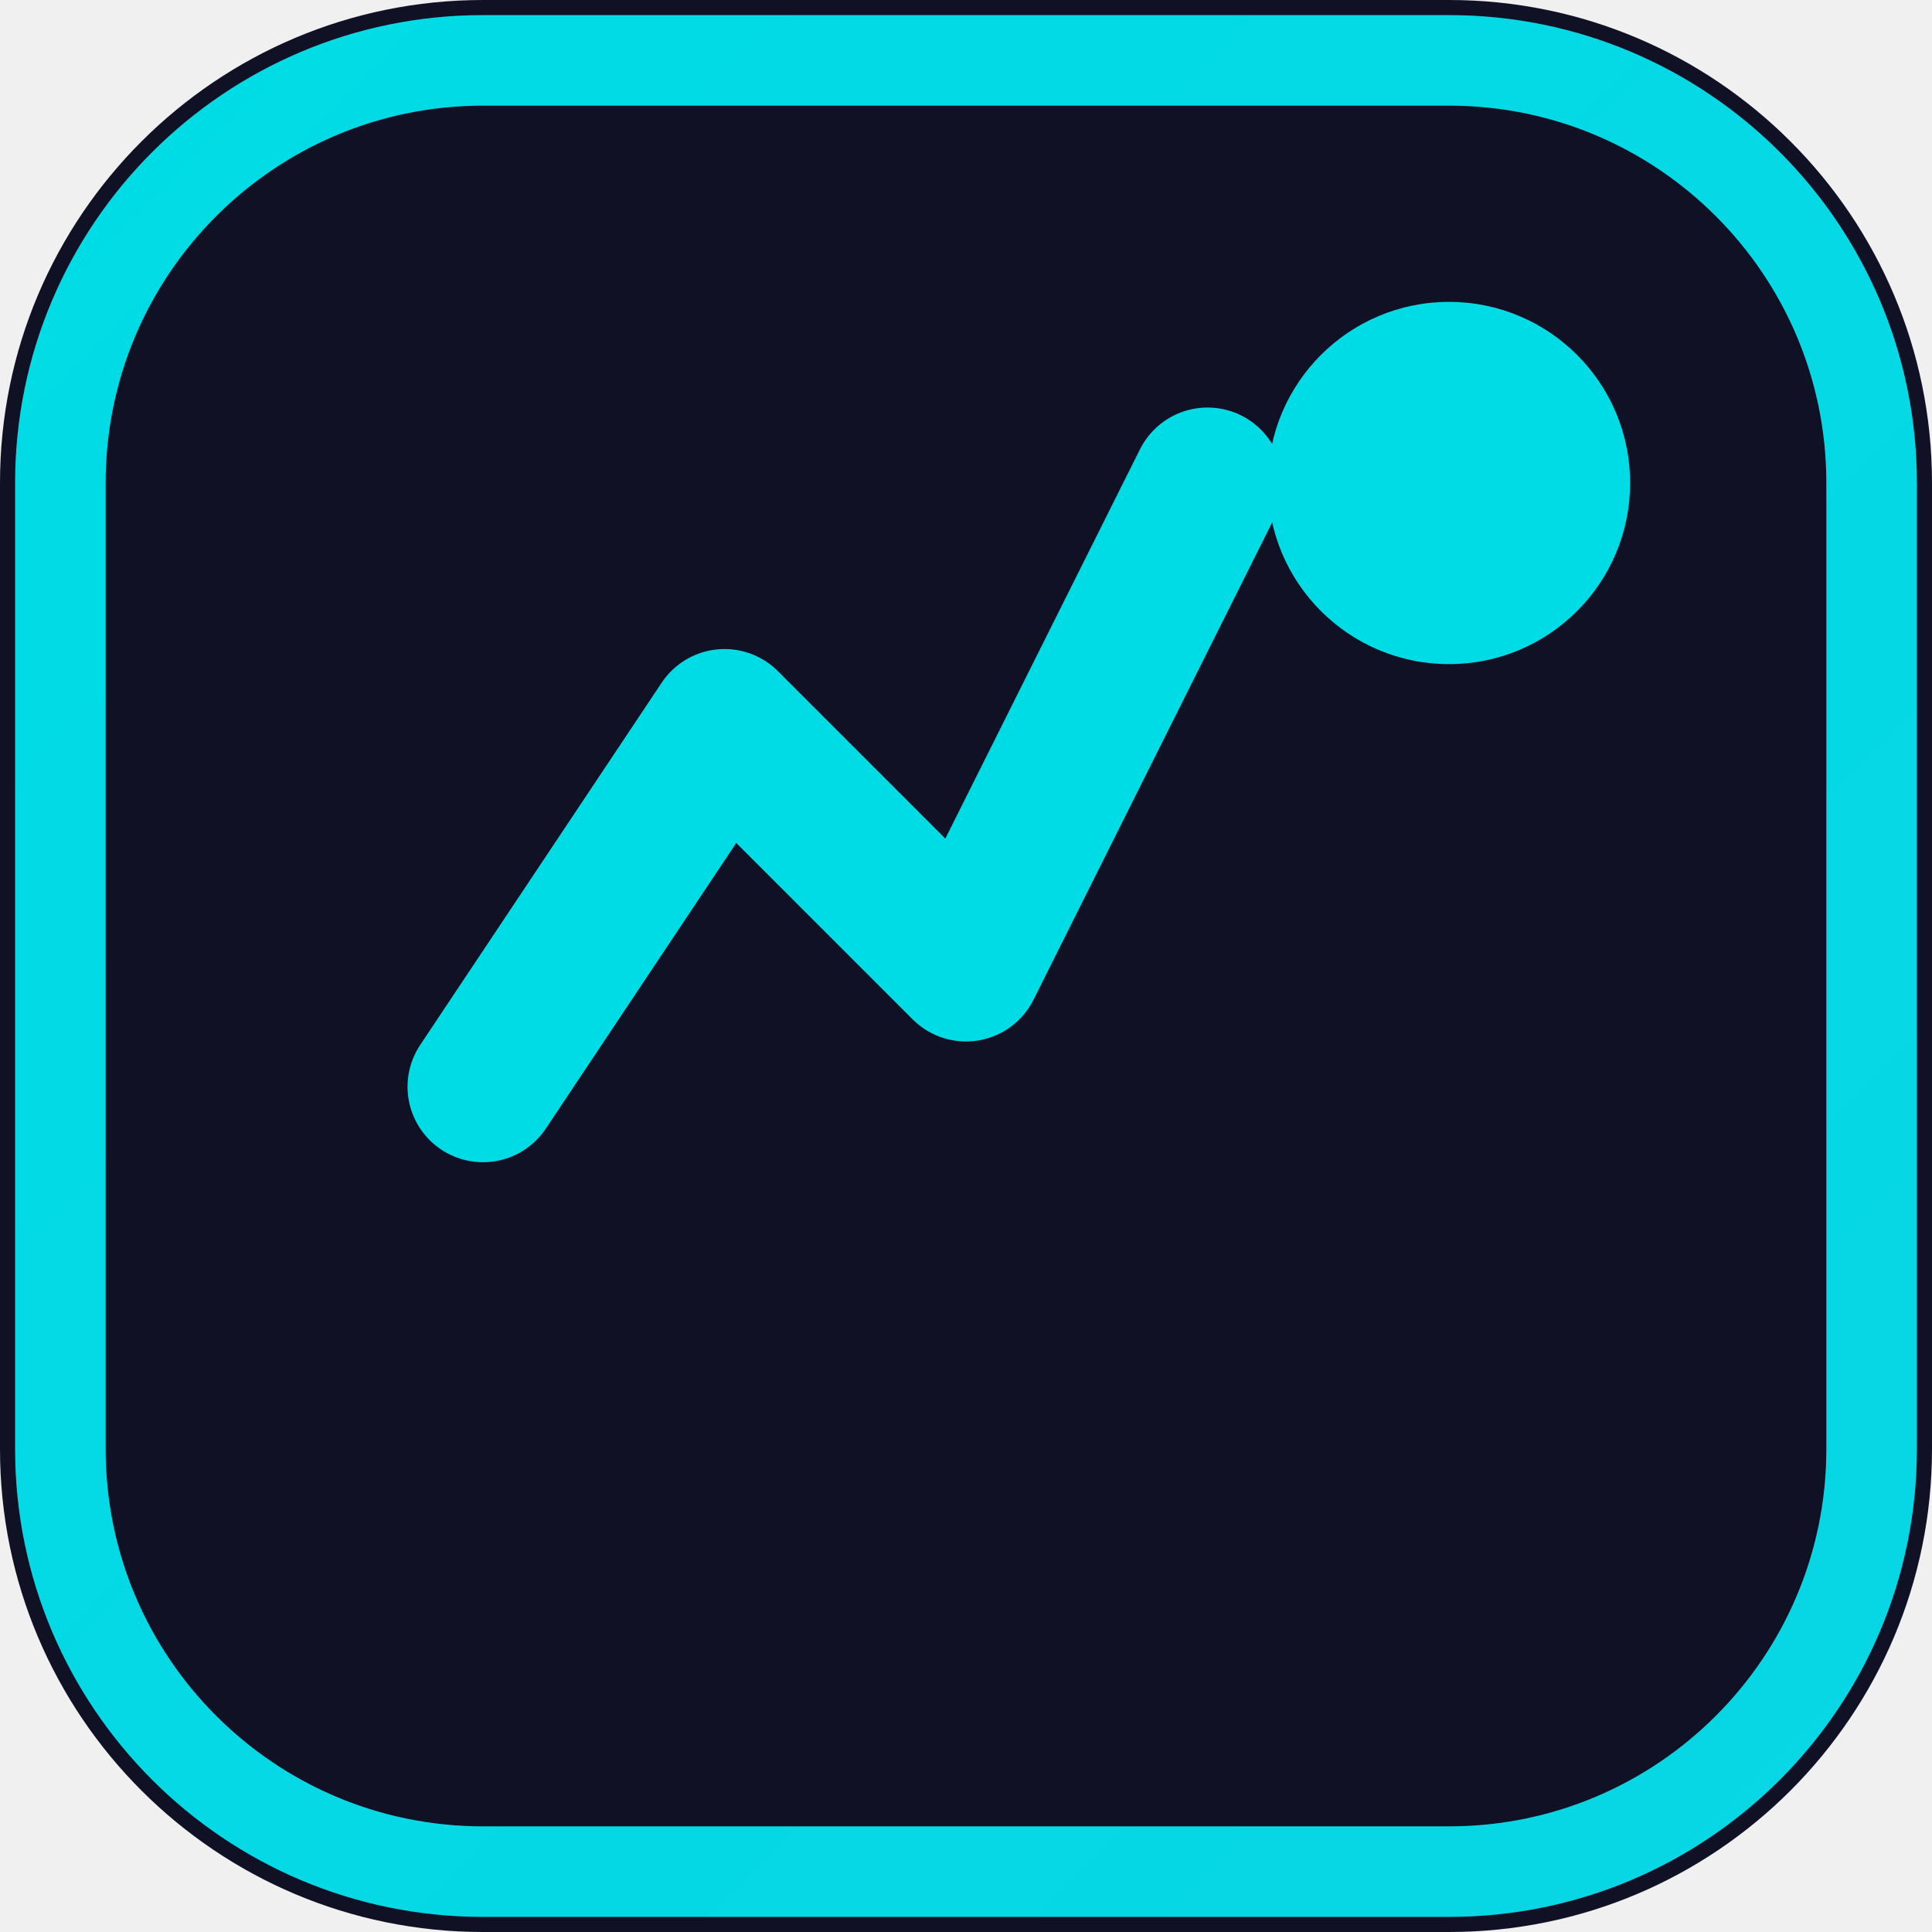
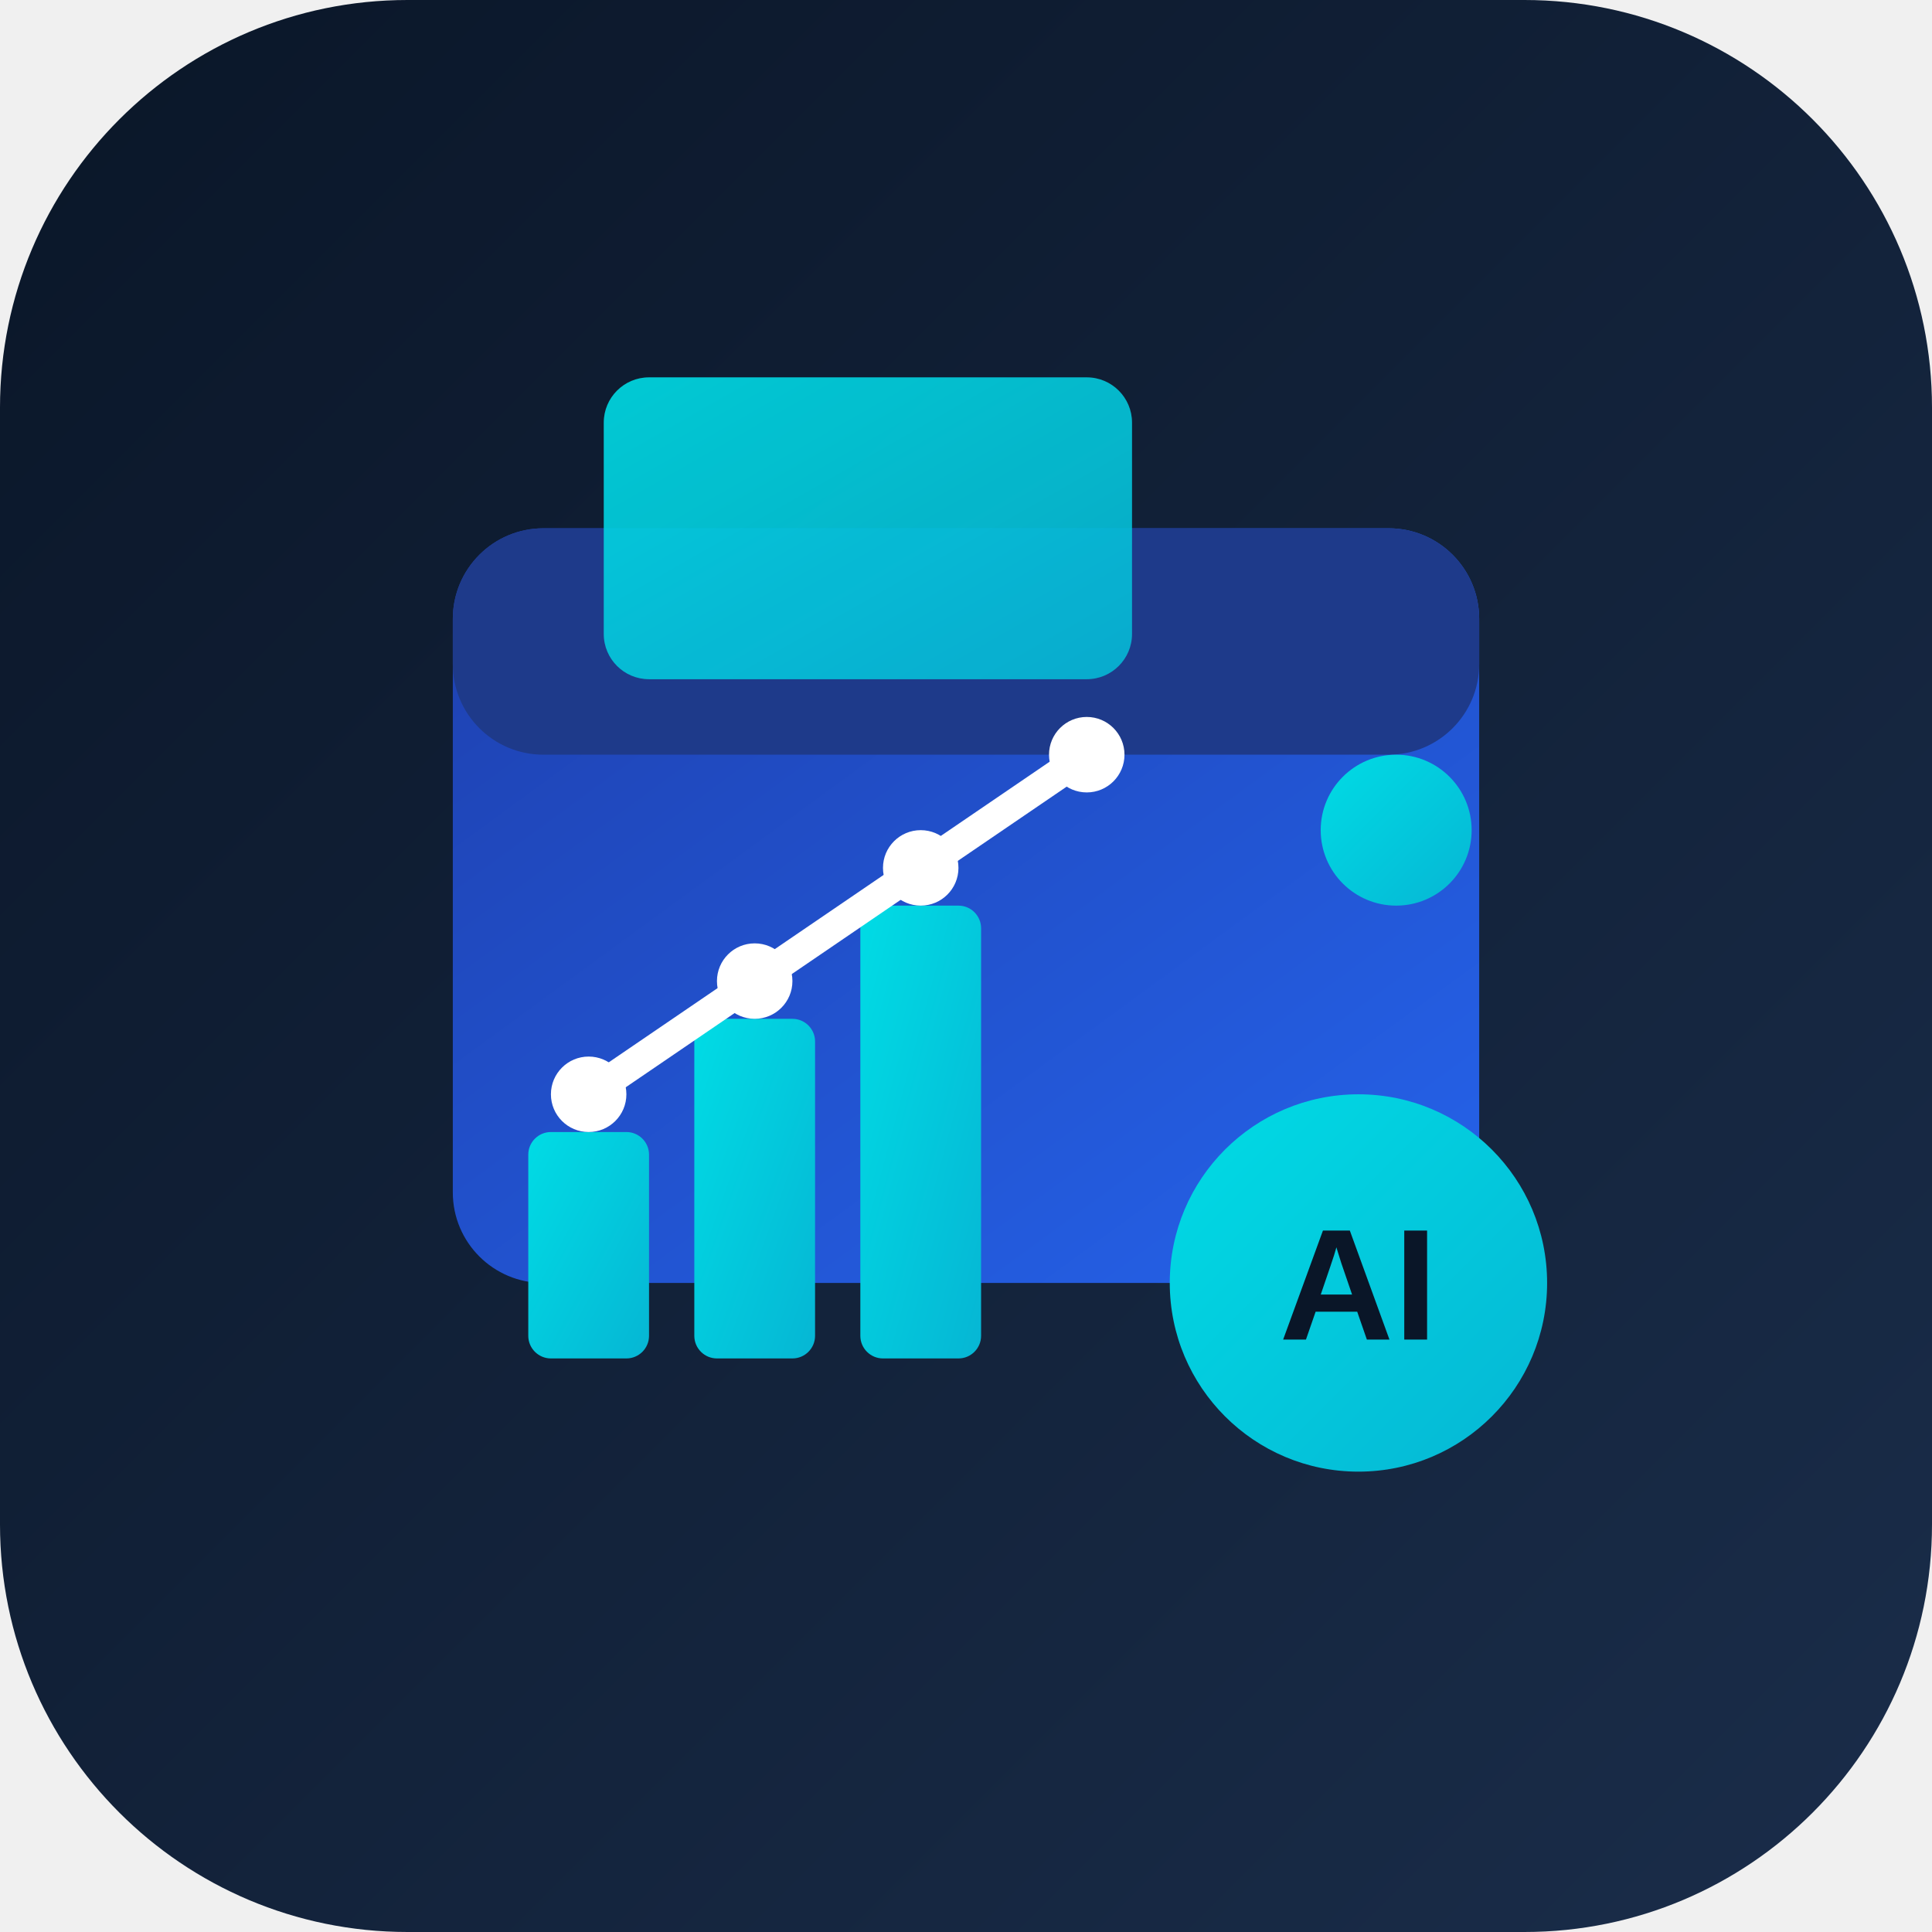
- <svg xmlns="http://www.w3.org/2000/svg" viewBox="0 0 32 32" fill="none">
-   <rect width="32" height="32" rx="8" fill="#111125" />
-   <rect x="1" y="1" width="30" height="30" rx="7" stroke="url(#g)" stroke-width="1.5" fill="none" />
-   <path d="M8 18l4-6 4 4 4-8" stroke="url(#g2)" stroke-width="2.5" stroke-linecap="round" stroke-linejoin="round" />
-   <circle cx="24" cy="8" r="3" fill="#00dce5" />
+ <svg xmlns="http://www.w3.org/2000/svg" viewBox="0 0 512 512">
  <defs>
-     <linearGradient id="g" x1="0" y1="0" x2="32" y2="32">
-       <stop stop-color="#00dce5" />
-       <stop offset="1" stop-color="#ff24e4" />
+     <linearGradient id="bg" x1="0%" y1="0%" x2="100%" y2="100%">
+       <stop offset="0%" style="stop-color:#0a1628" />
+       <stop offset="100%" style="stop-color:#1a2d4a" />
    </linearGradient>
-     <linearGradient id="g2" x1="8" y1="8" x2="20" y2="18">
-       <stop stop-color="#00dce5" />
-       <stop offset="1" stop-color="#3bff17" />
+     <linearGradient id="wallet" x1="0%" y1="0%" x2="100%" y2="100%">
+       <stop offset="0%" style="stop-color:#1e40af" />
+       <stop offset="100%" style="stop-color:#2563eb" />
+     </linearGradient>
+     <linearGradient id="accent" x1="0%" y1="0%" x2="100%" y2="100%">
+       <stop offset="0%" style="stop-color:#00dce5" />
+       <stop offset="100%" style="stop-color:#06b6d4" />
    </linearGradient>
  </defs>
+   <rect width="512" height="512" rx="108" fill="url(#bg)" />
+   <rect x="120" y="140" width="272" height="200" rx="24" fill="url(#wallet)" />
+   <rect x="120" y="140" width="272" height="60" rx="24" fill="#1e3a8a" />
+   <rect x="160" y="100" width="140" height="80" rx="12" fill="url(#accent)" opacity="0.9" />
+   <circle cx="370" cy="220" r="20" fill="url(#accent)" />
+   <rect x="140" y="300" width="32" height="60" rx="6" fill="url(#accent)" />
+   <rect x="184" y="270" width="32" height="90" rx="6" fill="url(#accent)" />
+   <rect x="228" y="240" width="32" height="120" rx="6" fill="url(#accent)" />
+   <path d="M156 290 L200 260 L244 230 L288 200" stroke="white" stroke-width="8" stroke-linecap="round" fill="none" />
+   <circle cx="156" cy="290" r="10" fill="white" />
+   <circle cx="200" cy="260" r="10" fill="white" />
+   <circle cx="244" cy="230" r="10" fill="white" />
+   <circle cx="288" cy="200" r="10" fill="white" />
+   <circle cx="360" cy="340" r="50" fill="url(#accent)" />
+   <text x="360" y="355" font-family="Arial, sans-serif" font-size="42" font-weight="bold" fill="#0a1628" text-anchor="middle">AI</text>
</svg>
